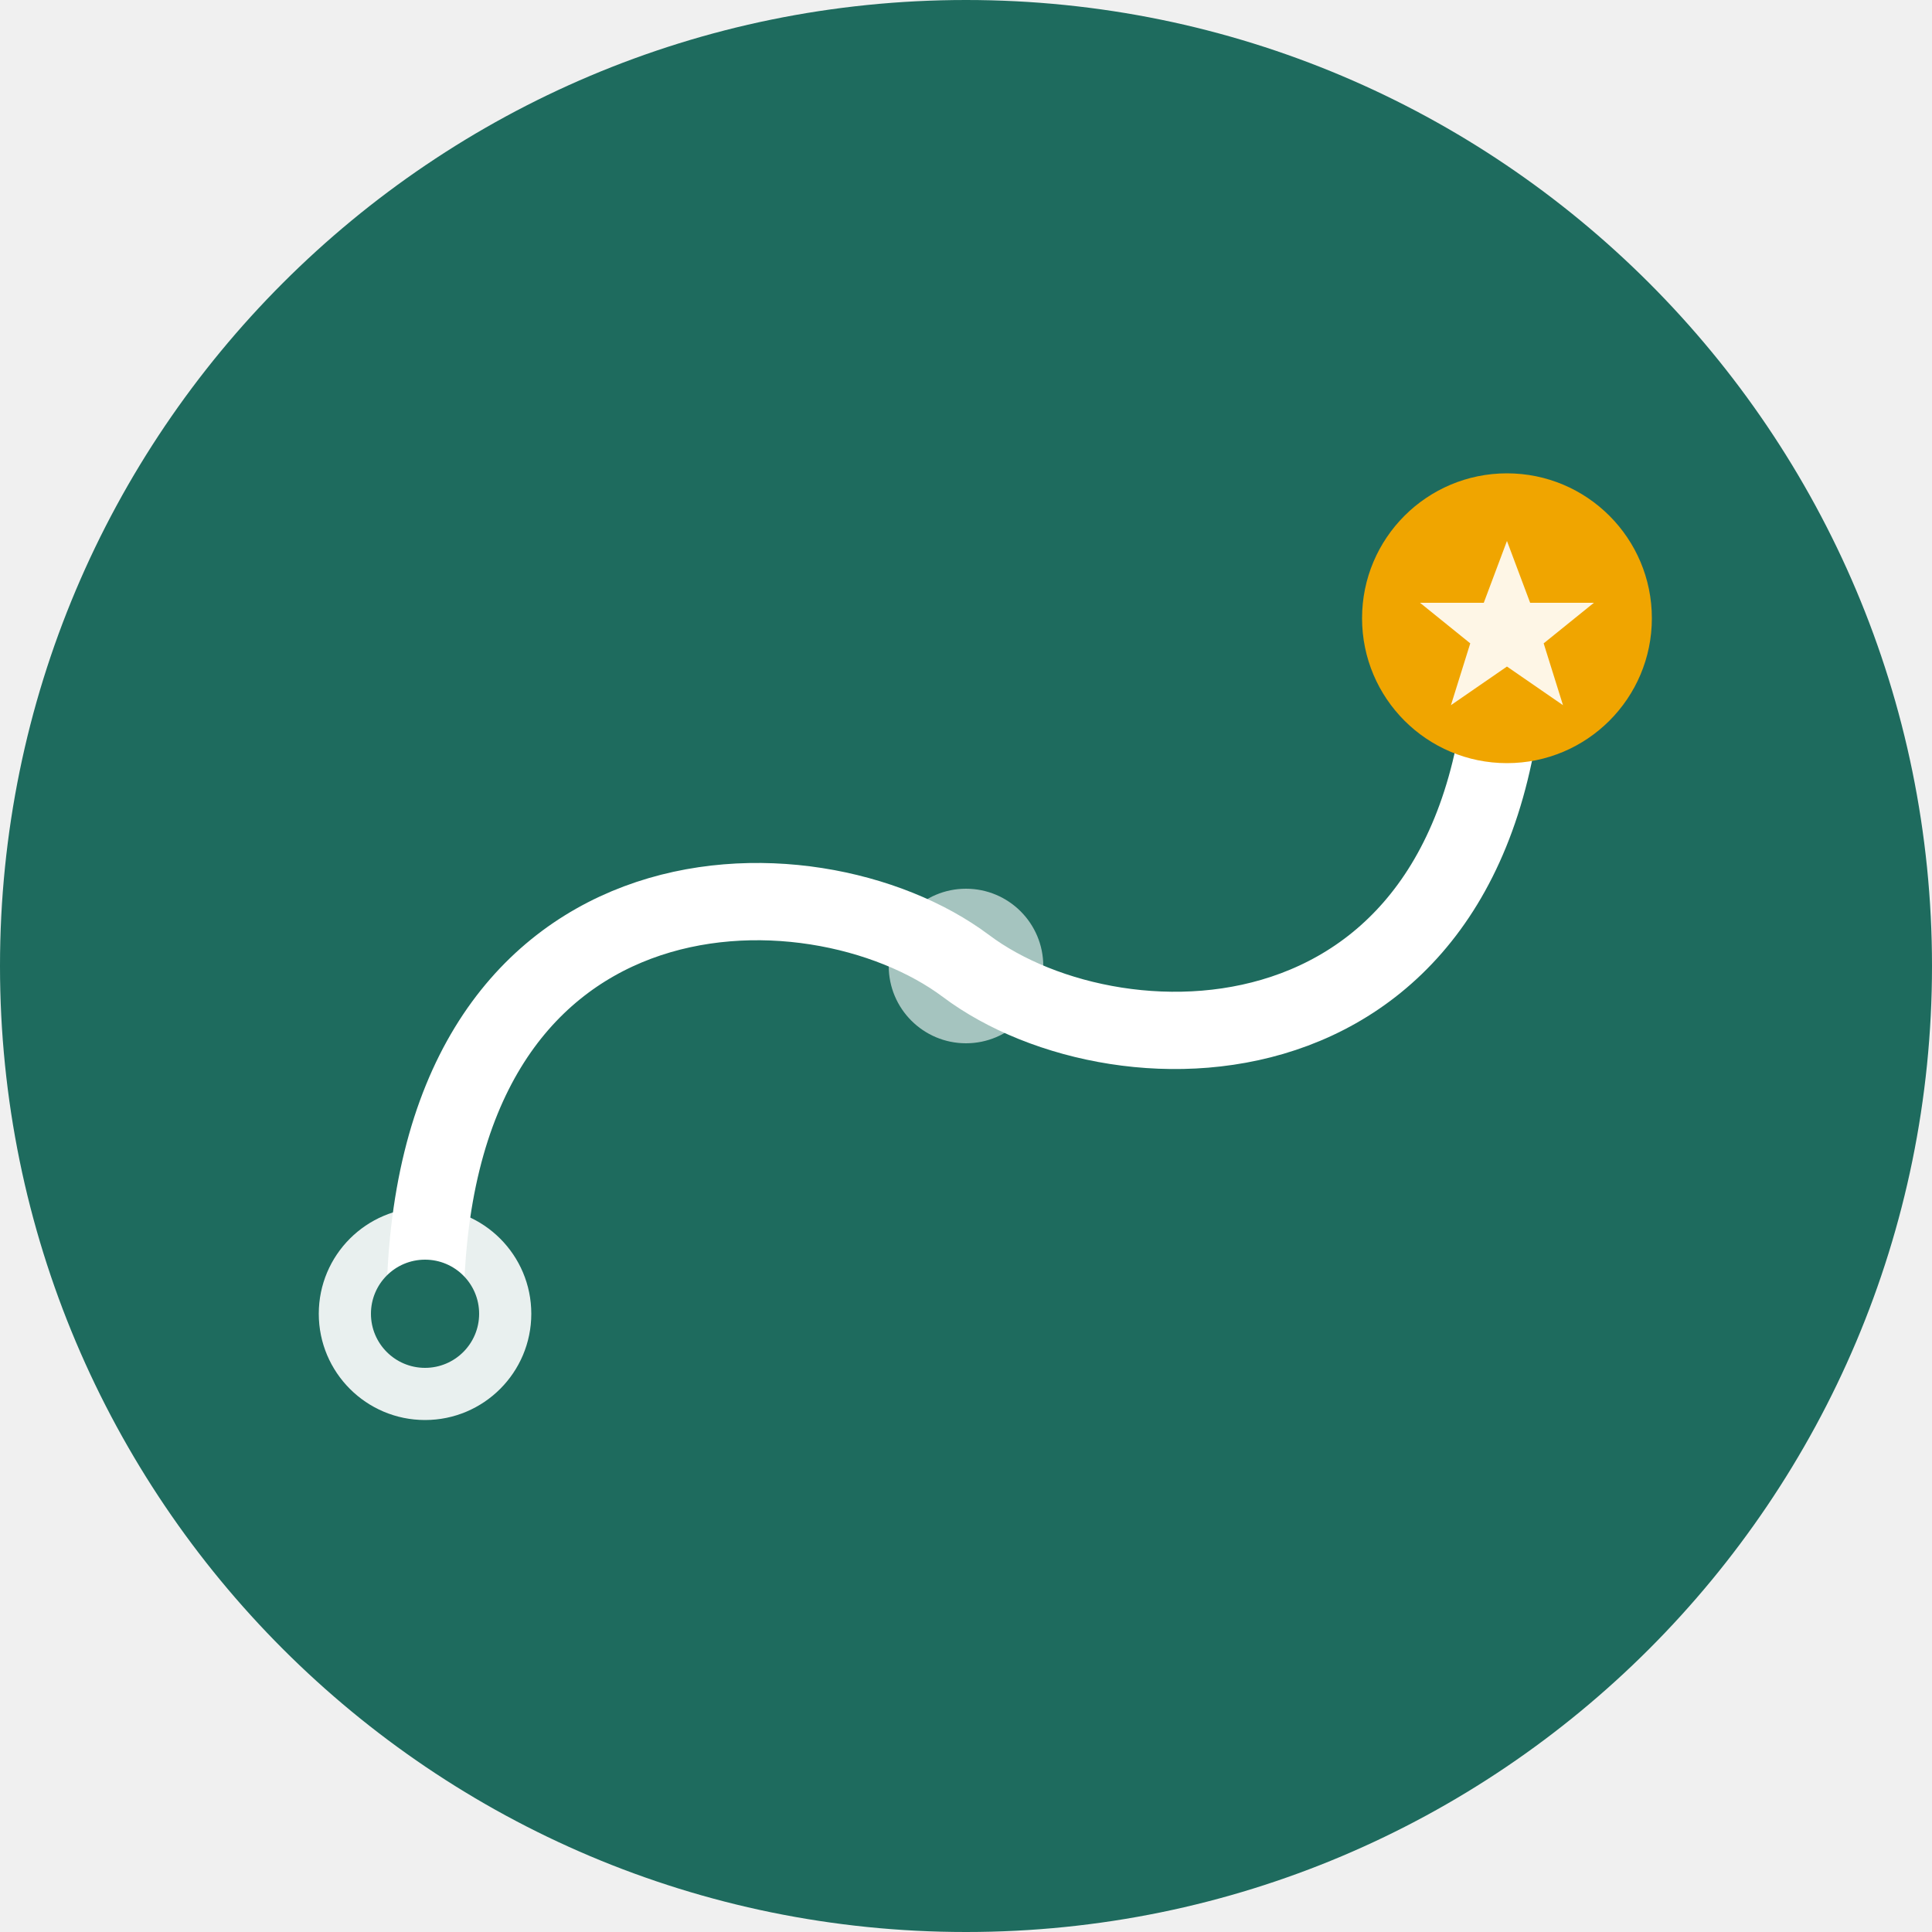
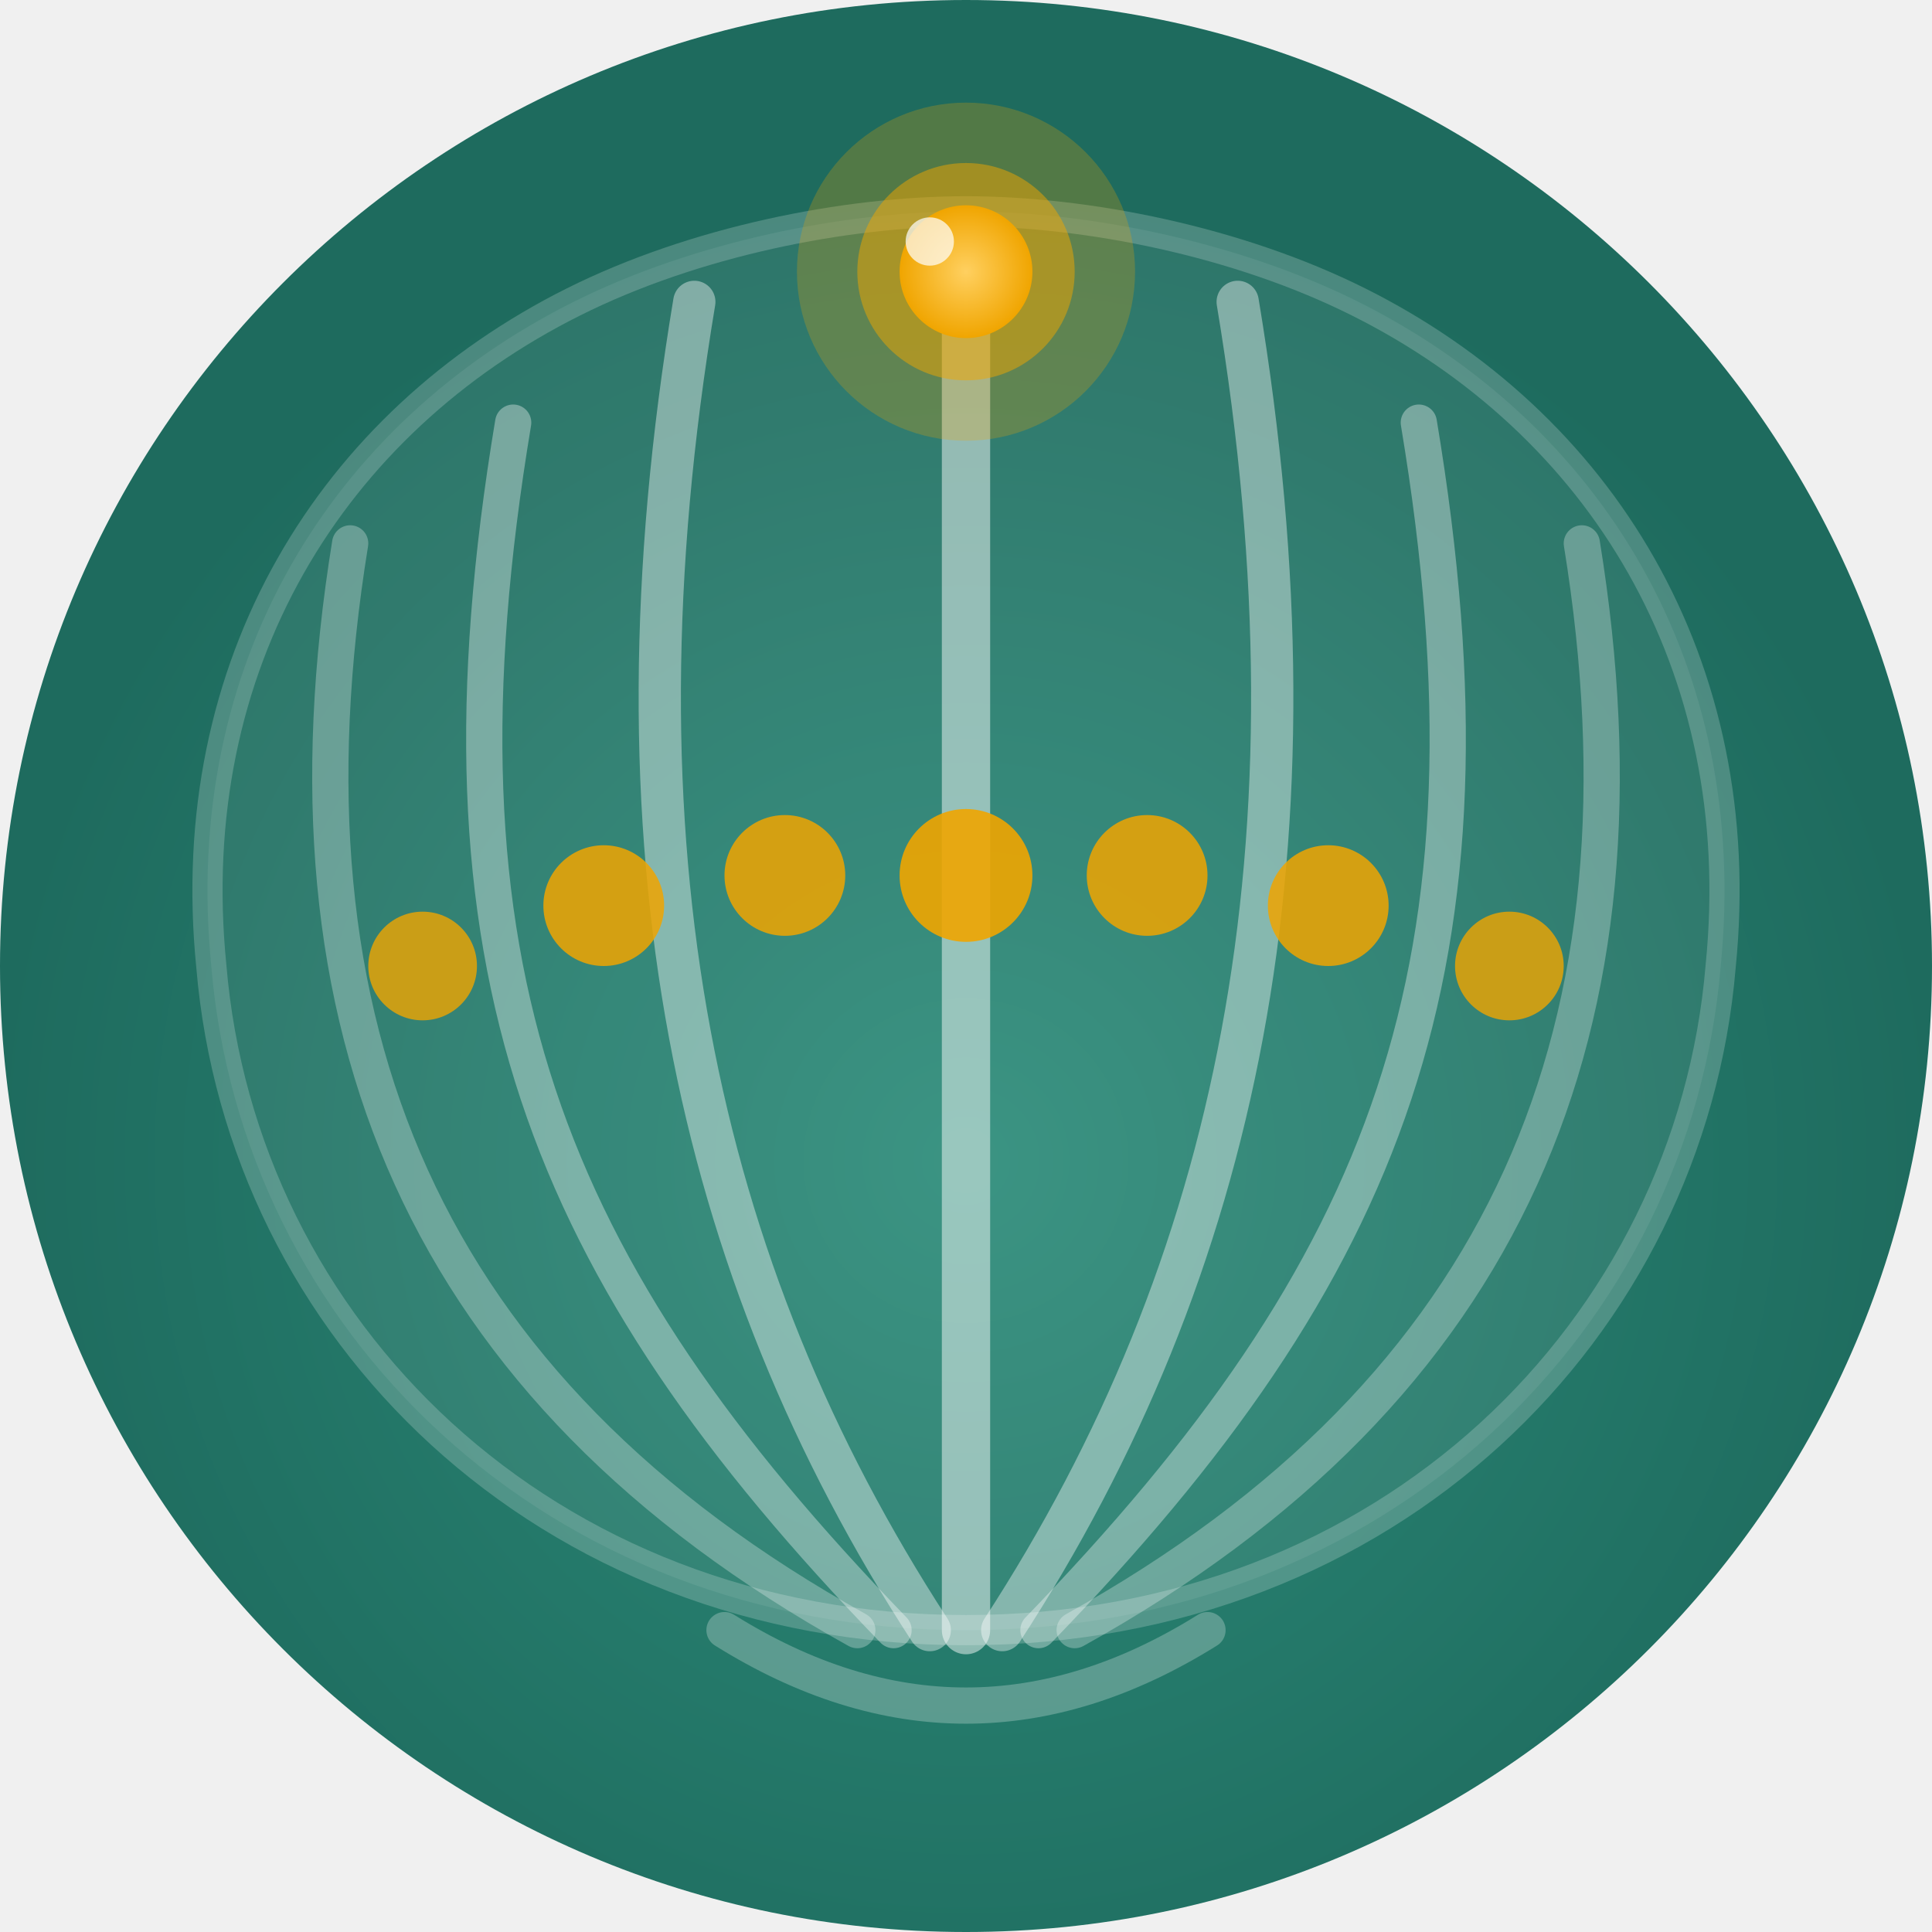
- <svg xmlns="http://www.w3.org/2000/svg" viewBox="0 0 100 100">
-   <circle cx="50" cy="50" r="50" fill="#1E6B5E" />
-   <path d="M 22 68 C 22 44, 42 44, 50 50 C 58 56, 78 56, 78 32" stroke="white" stroke-width="4" fill="none" stroke-linecap="round" stroke-linejoin="round" />
-   <circle cx="22" cy="68" r="5.5" fill="white" opacity="0.9" />
-   <circle cx="22" cy="68" r="2.8" fill="#1E6B5E" />
-   <circle cx="50" cy="50" r="4" fill="white" opacity="0.6" />
-   <circle cx="78" cy="32" r="7.5" fill="#F0A500" />
-   <path d="M78 28 L79.2 31.2 L82.5 31.2 L79.9 33.3 L80.9 36.5 L78 34.5 L75.1 36.5 L76.1 33.3 L73.5 31.2 L76.8 31.2 Z" fill="white" opacity="0.9" />
+ <svg xmlns="http://www.w3.org/2000/svg" viewBox="0 0 32 32">
+   <defs>
+     <radialGradient id="bgGradFav" cx="50%" cy="60%" r="50%">
+       <stop offset="0%" stop-color="#2D8C7A" />
+       <stop offset="100%" stop-color="#1E6B5E" />
+     </radialGradient>
+     <radialGradient id="goldFav" cx="50%" cy="50%" r="50%">
+       <stop offset="0%" stop-color="#FFD060" />
+       <stop offset="100%" stop-color="#F0A500" />
+     </radialGradient>
+   </defs>
+   <circle cx="16" cy="16" r="16" fill="url(#bgGradFav)" />
+   <path d="     M 16 27     C 9 27, 4 22, 3.5 16     C 3 11, 5.5 7, 9.5 5     C 11.5 4, 14 3.5, 16 3.5     C 18 3.5, 20.5 4, 22.5 5     C 26.5 7, 29 11, 28.5 16     C 28 22, 23 27, 16 27 Z   " fill="rgba(255,255,255,0.07)" stroke="rgba(255,255,255,0.20)" stroke-width="0.5" />
+   <path d="M 12 27 Q 16 29.5 20 27" fill="none" stroke="rgba(255,255,255,0.25)" stroke-width="0.6" stroke-linecap="round" />
+   <path d="M 14.2 27 C 7 23, 4.5 17, 5.8 9" fill="none" stroke="rgba(255,255,255,0.28)" stroke-width="0.6" stroke-linecap="round" />
+   <path d="M 14.8 27 C 9 21, 7 16, 8.5 7" fill="none" stroke="rgba(255,255,255,0.35)" stroke-width="0.6" stroke-linecap="round" />
+   <path d="M 15.4 27 C 11.5 21, 10 14, 11.5 5" fill="none" stroke="rgba(255,255,255,0.40)" stroke-width="0.7" stroke-linecap="round" />
+   <path d="M 16 27 C 16 20.5, 16 13, 16 4.5" fill="none" stroke="rgba(255,255,255,0.48)" stroke-width="0.8" stroke-linecap="round" />
+   <path d="M 16.6 27 C 20.5 21, 22 14, 20.5 5" fill="none" stroke="rgba(255,255,255,0.40)" stroke-width="0.7" stroke-linecap="round" />
+   <path d="M 17.2 27 C 23 21, 25 16, 23.5 7" fill="none" stroke="rgba(255,255,255,0.35)" stroke-width="0.6" stroke-linecap="round" />
+   <path d="M 17.8 27 C 25 23, 27.5 17, 26.2 9" fill="none" stroke="rgba(255,255,255,0.28)" stroke-width="0.6" stroke-linecap="round" />
+   <circle cx="7" cy="16" r="0.9" fill="#F0A500" opacity="0.80" />
+   <circle cx="10" cy="15" r="1.0" fill="#F0A500" opacity="0.85" />
+   <circle cx="13" cy="14.5" r="1.0" fill="#F0A500" opacity="0.85" />
+   <circle cx="16" cy="14.5" r="1.1" fill="#F0A500" opacity="0.90" />
+   <circle cx="19" cy="14.5" r="1.0" fill="#F0A500" opacity="0.85" />
+   <circle cx="22" cy="15" r="1.0" fill="#F0A500" opacity="0.85" />
+   <circle cx="25" cy="16" r="0.9" fill="#F0A500" opacity="0.80" />
+   <circle cx="16" cy="4.5" r="2.8" fill="#F0A500" opacity="0.25" />
+   <circle cx="16" cy="4.5" r="1.8" fill="#F0A500" opacity="0.50" />
+   <circle cx="16" cy="4.5" r="1.1" fill="url(#goldFav)" />
+   <circle cx="15.4" cy="4" r="0.4" fill="white" opacity="0.70" />
</svg>
